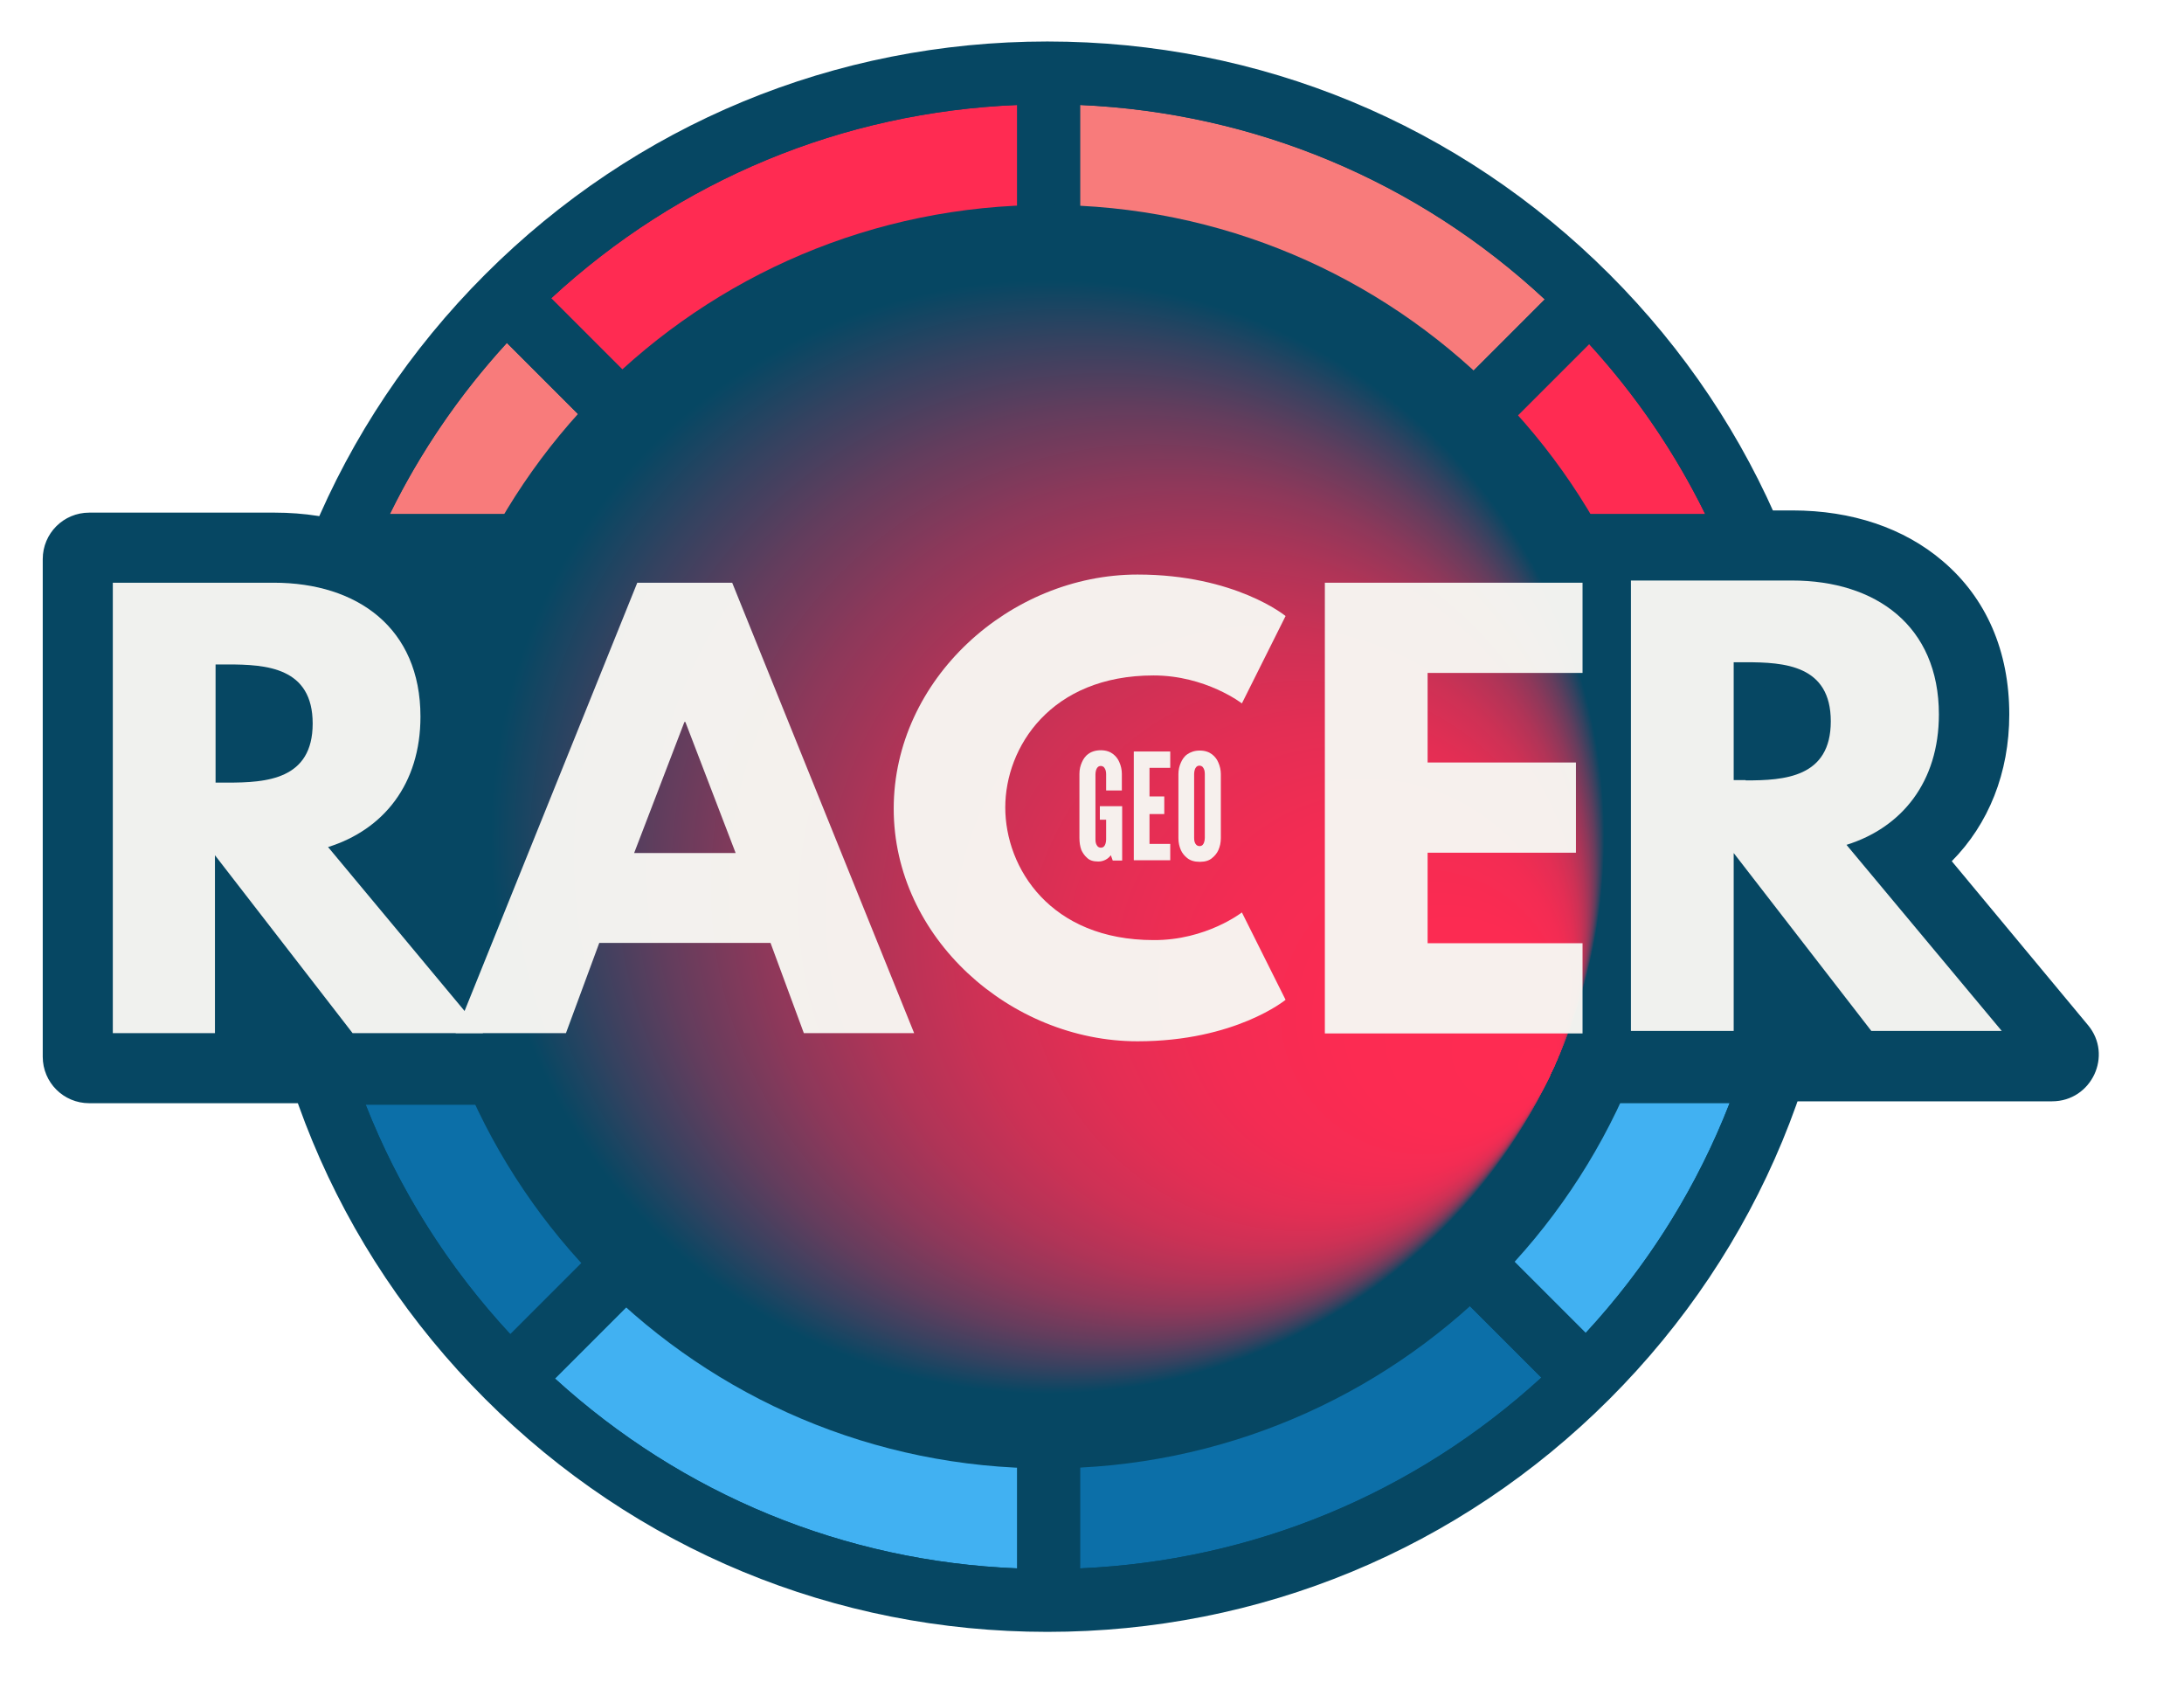
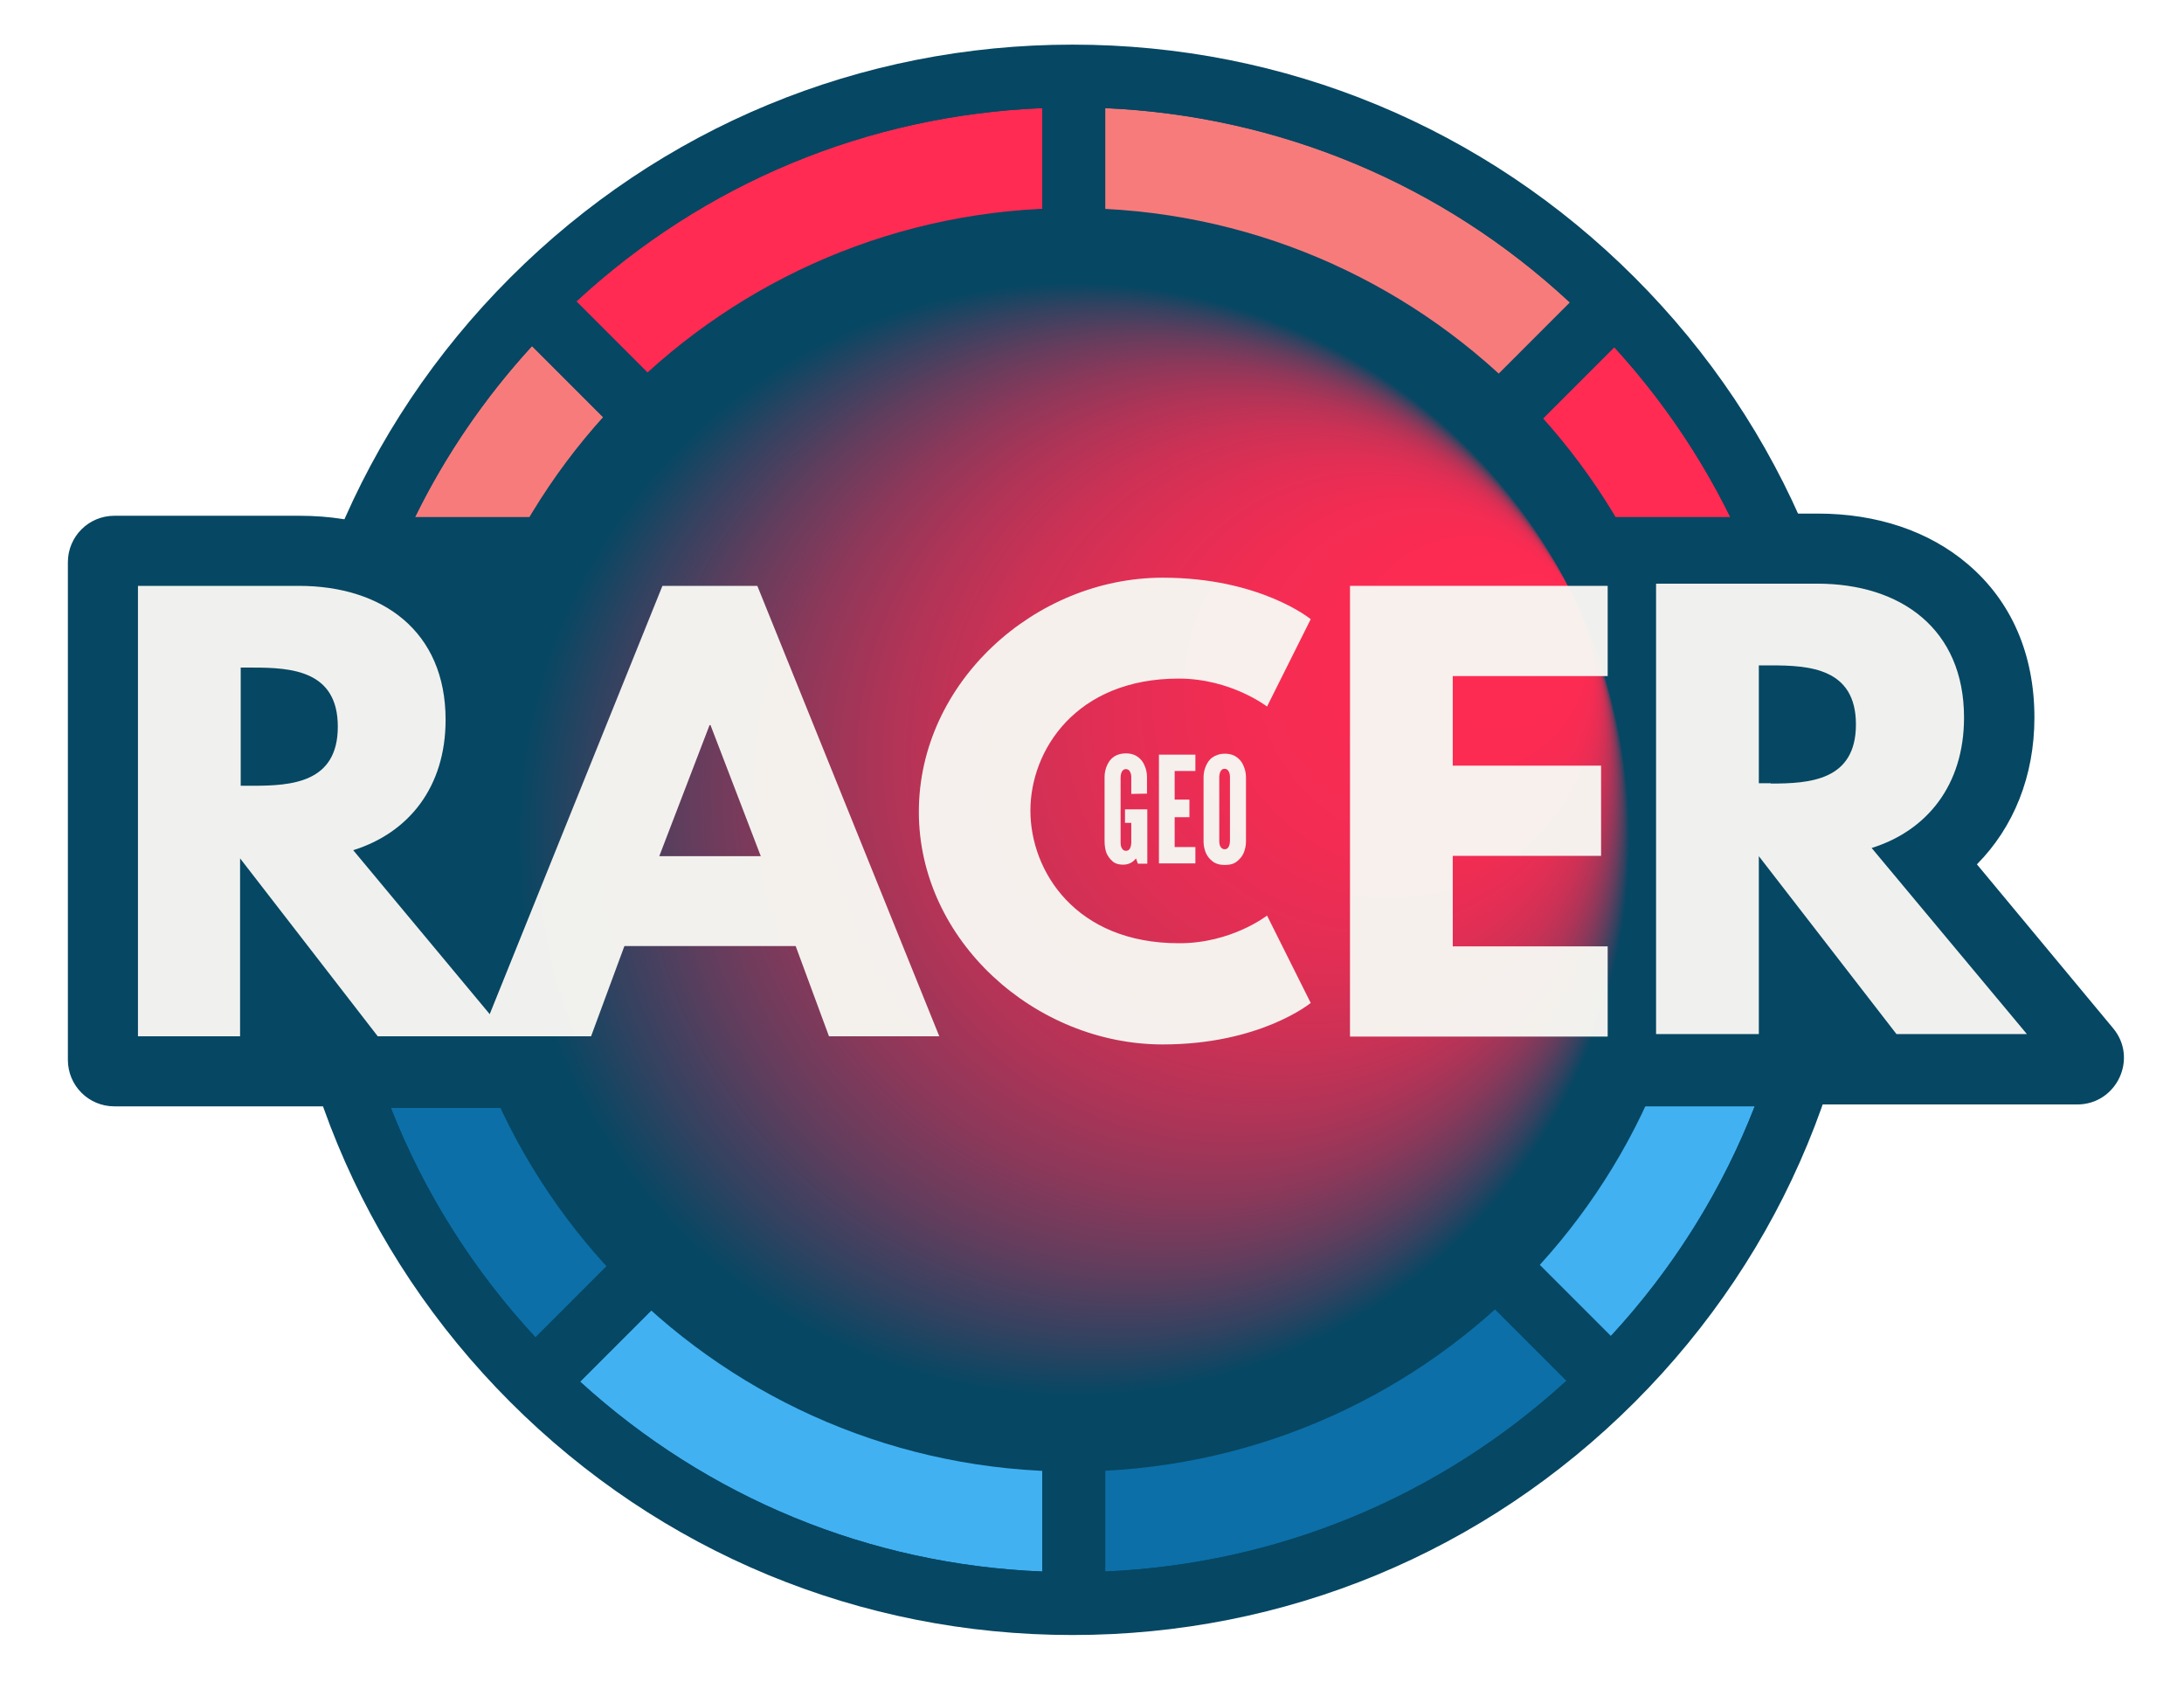
- <svg xmlns="http://www.w3.org/2000/svg" version="1.1" id="Layer_1" x="0px" y="0px" viewBox="0 0 695 535" style="enable-background:new 0 0 695 535;" xml:space="preserve">
+ <svg xmlns="http://www.w3.org/2000/svg" version="1.1" x="0px" y="0px" viewBox="0 0 695 535" style="enable-background:new 0 0 695 535;" xml:space="preserve">
  <style type="text/css">
	.st0{fill:#064763;}
- 	.st1{fill:#FF2B52;}
+ 	.st1{fill:#0C6FA8;}
	.st2{fill:#41B1F2;}
- 	.st3{fill:#F87B7B;}
- 	.st4{fill:#0C6FA8;}
+ 	.st3{fill:#FF2B52;}
+ 	.st4{fill:#F87B7B;}
	.st5{fill:url(#XMLID_2_);}
	.st6{opacity:0.97;}
	.st7{fill:#F7F6F2;}
</style>
-   <path class="st0" d="M621.1,274c11.7-11.8,18.3-28.1,18.3-46.7c0-20.1-7.3-37-21.2-48.8c-12.3-10.5-28.9-16.1-47.8-16.1h-73.6v0.7  h-97.4v3.3c-9.6-3.3-22.1-5.9-37.2-5.9c-40.2,0-75.7,24.4-91.4,58.4l-22.5-55.8h-60.4l-34.3,85.1c1.8-6.3,2.8-13.1,2.8-20.2  c0-20.1-7.3-37-21.2-48.8c-12.3-10.5-28.9-16.1-47.8-16.1H28.4c-8.2,0-14.8,6.6-14.8,14.8v158.3c0,8.2,6.6,14.8,14.8,14.8h62.5h10.4  h10.5h83.8h5.9l-4.1-4.9l8.8-23.7h23.4l10.6,28.7H324l-2.4-6c12.5,5.5,26.2,8.6,40.5,8.6c15.1,0,27.6-2.6,37.2-5.9v3.3H526v-0.7  h48.1h10.4H653c12.6,0,19.5-14.7,11.4-24.3L621.1,274z M148.6,260.1l-7.4,18.4l-3.2-3.8C142.2,270.4,145.7,265.5,148.6,260.1z" />
-   <circle id="XMLID_13_" class="st0" cx="334.8" cy="268.4" r="244.2" />
-   <path class="st1" d="M323.7,243.2V33.4c-55.5,2.2-107.5,23.8-148.3,61.5L323.7,243.2z" />
-   <path class="st2" d="M323.7,499V291.5L176.6,438.6C217.2,475.6,268.7,496.8,323.7,499z" />
-   <path class="st3" d="M343.7,33.4v209.7L491.6,95.3C451,57.5,399.1,35.9,343.7,33.4z" />
-   <path class="st4" d="M343.7,499c54.8-2.4,106.3-23.7,146.8-60.7L343.7,291.5V499z" />
-   <path class="st2" d="M431.5,351l73.1,73.1c20-21.6,35.4-46.4,45.8-73.1H431.5z" />
-   <path class="st3" d="M215.7,163.5l-54.4-54.4c-15.1,16.5-27.6,34.8-37.2,54.4H215.7z" />
-   <path class="st1" d="M542.6,163.5c-9.6-19.5-21.9-37.6-36.9-54l-54,54H542.6z" />
-   <path class="st4" d="M116.4,351.5c10.5,26.7,26,51.4,46,73l73-73H116.4z" />
-   <path class="st0" d="M512.2,87.3c-47.8-47.8-111.3-74.1-178.9-74.1S202.2,39.5,154.4,87.3c-47.8,47.8-74.1,111.3-74.1,178.9  s26.3,131.1,74.1,178.9c47.8,47.8,111.3,74.1,178.9,74.1s131.1-26.3,178.9-74.1c47.8-47.8,74.1-111.3,74.1-178.9  S560,135.1,512.2,87.3z M343.7,33.4c55.4,2.4,107.3,24.1,147.9,61.8L343.7,243.2V33.4z M323.7,243.2L175.4,94.9  c40.8-37.7,92.8-59.2,148.3-61.5V243.2z M323.7,499c-54.9-2.2-106.5-23.4-147.1-60.4l147.1-147.1V499z M343.7,291.5l146.8,146.8  c-40.5,37.1-91.9,58.3-146.8,60.7V291.5z M357.8,277.3H566c-2.6,54.9-24.1,106.4-61.4,146.8L357.8,277.3z M357.8,257.3l147.9-147.9  c37.2,40.8,58.4,92.6,60.4,147.9H357.8z M161.3,109.1l148.3,148.3H100.5C102.6,201.9,123.9,149.9,161.3,109.1z M100.6,277.3h209  L162.4,424.5C124.8,384,103.1,332.4,100.6,277.3z" />
-   <circle id="XMLID_12_" class="st0" cx="333.3" cy="266.2" r="201" />
-   <radialGradient id="XMLID_2_" cx="333.312" cy="266.211" r="177.2" fx="493.854" fy="341.216" gradientUnits="userSpaceOnUse">
-     <stop offset="0" style="stop-color:#FF2B52" />
-     <stop offset="0.189" style="stop-color:#FC2B52" />
-     <stop offset="0.323" style="stop-color:#F32C53" />
-     <stop offset="0.441" style="stop-color:#E32E54" />
-     <stop offset="0.548" style="stop-color:#CD3155" />
-     <stop offset="0.65" style="stop-color:#B03457" />
-     <stop offset="0.746" style="stop-color:#8D385A" />
-     <stop offset="0.839" style="stop-color:#633D5D" />
-     <stop offset="0.926" style="stop-color:#344260" />
-     <stop offset="1" style="stop-color:#064763" />
-   </radialGradient>
-   <circle id="XMLID_11_" class="st5" cx="333.3" cy="266.2" r="177.2" />
-   <g class="st6">
-     <g>
-       <path class="st7" d="M87.1,185.4c26.6,0,46.7,14.4,46.7,42.6c0,21.5-11.8,36-29.4,41.5l49.3,59.2h-41.5l-43.8-56.6v56.6H35.9    V185.4H87.1z M72.4,249c12.3,0,27.1-0.9,27.1-18.8s-14.8-18.8-27.1-18.8h-3.8V249H72.4z" />
-       <path class="st7" d="M290.9,328.7h-35.1l-10.6-28.7h-54.5l-10.6,28.7H145l57.8-143.3H233L290.9,328.7z M218.1,229.7h-0.3l-16,41.7    h32.3L218.1,229.7z" />
-       <path class="st7" d="M395.2,290.3l13.9,27.8c0,0-16,13.2-47.1,13.2c-40.5,0-77.6-33-77.6-74c0-41.2,37-74.5,77.6-74.5    c31.1,0,47.1,13.2,47.1,13.2l-13.9,27.8c0,0-11.5-8.9-28.1-8.9c-32.8,0-47.2,22.9-47.2,42c0,19.3,14.4,42.2,47.2,42.2    C383.8,299.2,395.2,290.3,395.2,290.3z" />
-       <path class="st7" d="M503.6,214.1h-49.3v28.5h47.2v28.7h-47.2v28.8h49.3v28.7h-82V185.4h82V214.1z" />
-       <path class="st7" d="M570.3,184.7c26.6,0,46.7,14.4,46.7,42.6c0,21.5-11.8,36-29.4,41.5L637,328h-41.5l-43.8-56.6V328h-32.7V184.7    H570.3z M555.5,248.3c12.3,0,27.1-0.9,27.1-18.8s-14.8-18.8-27.1-18.8h-3.8v37.5H555.5z" />
-     </g>
-     <g>
-       <path class="st7" d="M352,251.6v-5.3c0-0.9-0.2-1.6-0.7-2.2c-0.2-0.2-0.6-0.4-1-0.4c-0.9,0-1.3,0.7-1.5,1.3    c-0.1,0.4-0.2,0.8-0.2,1.3v20.8c0,1,0.2,1.6,0.7,2.2c0.2,0.2,0.6,0.4,1,0.4c0.9,0,1.3-0.6,1.5-1.3c0.1-0.3,0.2-0.8,0.2-1.3v-6.3    h-2v-4.3h7.1v17.3h-3l-0.6-1.7c-0.9,1.2-2.3,2-4,2s-2.8-0.4-3.6-1.2c-0.8-0.7-1.4-1.6-1.8-2.5c-0.4-1.1-0.6-2.4-0.6-3.8v-20.4    c0-1.4,0.3-2.6,0.8-3.7c0.4-0.9,1-1.9,2-2.6c0.9-0.7,2.3-1.2,4-1.2s3,0.5,3.9,1.2c0.9,0.7,1.6,1.6,2,2.6c0.5,1.1,0.8,2.4,0.8,3.7    v5.3H352z" />
-       <path class="st7" d="M360.8,239.1h11.6v5.2h-6.6v9.1h4.7v5.6h-4.7v9.5h6.6v5.2h-11.6V239.1z" />
-       <path class="st7" d="M388.5,266.7c0,1.4-0.3,2.7-0.8,3.8c-0.4,0.9-1.1,1.8-2,2.5c-0.9,0.8-2.2,1.2-3.9,1.2c-1.7,0-3-0.4-4-1.2    c-0.9-0.7-1.6-1.6-2-2.5c-0.5-1.1-0.8-2.4-0.8-3.8v-20.4c0-1.4,0.3-2.6,0.8-3.7c0.4-0.9,1-1.9,2-2.6s2.3-1.2,4-1.2    c1.7,0,3,0.5,3.9,1.2c0.9,0.7,1.6,1.6,2,2.6c0.5,1.1,0.8,2.4,0.8,3.7V266.7z M383.4,246.2c0-0.9-0.2-1.6-0.7-2.2    c-0.2-0.2-0.6-0.4-1-0.4c-0.9,0-1.3,0.7-1.5,1.3c-0.1,0.4-0.2,0.8-0.2,1.3v20.4c0,1,0.2,1.7,0.7,2.2c0.2,0.2,0.6,0.4,1,0.4    c0.9,0,1.3-0.6,1.5-1.3c0.1-0.3,0.2-0.8,0.2-1.3V246.2z" />
+   <g id="meter-base">
+     <path class="st0" d="M629.1,275c11.7-11.8,18.3-28.1,18.3-46.7c0-20.1-7.3-37-21.2-48.8c-12.3-10.5-28.9-16.1-47.8-16.1h-73.6v0.7   h-97.4v3.3c-9.6-3.3-22.1-5.9-37.2-5.9c-40.2,0-75.7,24.4-91.4,58.4l-22.5-55.8h-60.4l-34.3,85.1c1.8-6.3,2.8-13.1,2.8-20.2   c0-20.1-7.3-37-21.2-48.8c-12.3-10.5-28.9-16.1-47.8-16.1h-59c-8.2,0-14.8,6.6-14.8,14.8v158.3c0,8.2,6.6,14.8,14.8,14.8h62.5h10.4   h10.5h83.8h5.9l-4.1-4.9l8.8-23.7h23.4l10.6,28.7H332l-2.4-6c12.5,5.5,26.2,8.6,40.5,8.6c15.1,0,27.6-2.6,37.2-5.9v3.3H534v-0.7   h48.1h10.4H661c12.6,0,19.5-14.7,11.4-24.3L629.1,275z M156.6,261.1l-7.4,18.4l-3.2-3.8C150.2,271.4,153.7,266.5,156.6,261.1z" />
+     <circle id="XMLID_13_" class="st0" cx="342.8" cy="269.4" r="244.2" />
+   </g>
+   <g id="meter-light">
+     <path id="light--8_1_" class="st1" d="M351.7,500c54.8-2.4,106.3-23.7,146.8-60.7L351.7,292.5V500z" />
+     <path id="light--7_1_" class="st2" d="M331.7,500V292.5L184.6,439.6C225.2,476.6,276.7,497.8,331.7,500z" />
+     <path id="light--6_1_" class="st1" d="M124.4,352.5c10.5,26.7,26,51.4,46,73l73-73H124.4z" />
+     <path id="light--5_1_" class="st2" d="M439.5,352l73.1,73.1c20-21.6,35.4-46.4,45.8-73.1H439.5z" />
+     <path id="light--4_1_" class="st3" d="M550.6,164.5c-9.6-19.5-21.9-37.6-36.9-54l-54,54H550.6z" />
+     <path id="light--3_1_" class="st4" d="M351.7,34.4v209.7L499.6,96.3C459,58.5,407.1,36.9,351.7,34.4z" />
+     <path id="light--2_1_" class="st3" d="M331.7,244.2V34.4c-55.5,2.2-107.5,23.8-148.3,61.5L331.7,244.2z" />
+     <path id="light--1_2_" class="st4" d="M223.7,164.5l-54.4-54.4c-15.1,16.5-27.6,34.8-37.2,54.4H223.7z" />
+   </g>
+   <g id="meter-center">
+     <path class="st0" d="M520.2,88.3c-47.8-47.8-111.3-74.1-178.9-74.1S210.2,40.5,162.4,88.3S88.3,199.6,88.3,267.2   s26.3,131.1,74.1,178.9s111.3,74.1,178.9,74.1s131.1-26.3,178.9-74.1s74.1-111.3,74.1-178.9S568,136.1,520.2,88.3z M351.7,34.4   c55.4,2.4,107.3,24.1,147.9,61.8l-147.9,148V34.4z M331.7,244.2L183.4,95.9c40.8-37.7,92.8-59.2,148.3-61.5V244.2z M331.7,500   c-54.9-2.2-106.5-23.4-147.1-60.4l147.1-147.1V500z M351.7,292.5l146.8,146.8c-40.5,37.1-91.9,58.3-146.8,60.7V292.5z M365.8,278.3   H574c-2.6,54.9-24.1,106.4-61.4,146.8L365.8,278.3z M365.8,258.3l147.9-147.9c37.2,40.8,58.4,92.6,60.4,147.9H365.8z M169.3,110.1   l148.3,148.3H108.5C110.6,202.9,131.9,150.9,169.3,110.1z M108.6,278.3h209L170.4,425.5C132.8,385,111.1,333.4,108.6,278.3z" />
+     <circle id="XMLID_12_" class="st0" cx="341.3" cy="267.2" r="201" />
+     <radialGradient id="XMLID_2_" cx="341.3" cy="268.8" r="177.2" fx="501.843" fy="343.805" gradientTransform="matrix(1 0 0 -1 0 536)" gradientUnits="userSpaceOnUse">
+       <stop offset="0" style="stop-color:#FF2B52" />
+       <stop offset="0.189" style="stop-color:#FC2B52" />
+       <stop offset="0.323" style="stop-color:#F32C53" />
+       <stop offset="0.441" style="stop-color:#E32E54" />
+       <stop offset="0.548" style="stop-color:#CD3155" />
+       <stop offset="0.65" style="stop-color:#B03457" />
+       <stop offset="0.746" style="stop-color:#8D385A" />
+       <stop offset="0.839" style="stop-color:#633D5D" />
+       <stop offset="0.926" style="stop-color:#344260" />
+       <stop offset="1" style="stop-color:#064763" />
+     </radialGradient>
+     <circle id="XMLID_11_" class="st5" cx="341.3" cy="267.2" r="177.2" />
+   </g>
+   <g id="text">
+     <g class="st6">
+       <g>
+         <path class="st7" d="M95.1,186.4c26.6,0,46.7,14.4,46.7,42.6c0,21.5-11.8,36-29.4,41.5l49.3,59.2h-41.5l-43.8-56.6v56.6H43.9     V186.4H95.1z M80.4,250c12.3,0,27.1-0.9,27.1-18.8s-14.8-18.8-27.1-18.8h-3.8V250H80.4z" />
+         <path class="st7" d="M298.9,329.7h-35.1L253.2,301h-54.5l-10.6,28.7H153l57.8-143.3H241L298.9,329.7z M226.1,230.7h-0.3l-16,41.7     h32.3L226.1,230.7z" />
+         <path class="st7" d="M403.2,291.3l13.9,27.8c0,0-16,13.2-47.1,13.2c-40.5,0-77.6-33-77.6-74c0-41.2,37-74.5,77.6-74.5     c31.1,0,47.1,13.2,47.1,13.2l-13.9,27.8c0,0-11.5-8.9-28.1-8.9c-32.8,0-47.2,22.9-47.2,42c0,19.3,14.4,42.2,47.2,42.2     C391.8,300.2,403.2,291.3,403.2,291.3z" />
+         <path class="st7" d="M511.6,215.1h-49.3v28.5h47.2v28.7h-47.2v28.8h49.3v28.7h-82V186.4h82V215.1z" />
+         <path class="st7" d="M578.3,185.7c26.6,0,46.7,14.4,46.7,42.6c0,21.5-11.8,36-29.4,41.5L645,329h-41.5l-43.8-56.6V329H527V185.7     H578.3z M563.5,249.3c12.3,0,27.1-0.9,27.1-18.8s-14.8-18.8-27.1-18.8h-3.8v37.5h3.8V249.3z" />
+       </g>
+       <g>
+         <path class="st7" d="M360,252.6v-5.3c0-0.9-0.2-1.6-0.7-2.2c-0.2-0.2-0.6-0.4-1-0.4c-0.9,0-1.3,0.7-1.5,1.3     c-0.1,0.4-0.2,0.8-0.2,1.3v20.8c0,1,0.2,1.6,0.7,2.2c0.2,0.2,0.6,0.4,1,0.4c0.9,0,1.3-0.6,1.5-1.3c0.1-0.3,0.2-0.8,0.2-1.3v-6.3     h-2v-4.3h7.1v17.3h-3l-0.6-1.7c-0.9,1.2-2.3,2-4,2s-2.8-0.4-3.6-1.2c-0.8-0.7-1.4-1.6-1.8-2.5c-0.4-1.1-0.6-2.4-0.6-3.8v-20.4     c0-1.4,0.3-2.6,0.8-3.7c0.4-0.9,1-1.9,2-2.6c0.9-0.7,2.3-1.2,4-1.2s3,0.5,3.9,1.2s1.6,1.6,2,2.6c0.5,1.1,0.8,2.4,0.8,3.7v5.3     L360,252.6L360,252.6z" />
+         <path class="st7" d="M368.8,240.1h11.6v5.2h-6.6v9.1h4.7v5.6h-4.7v9.5h6.6v5.2h-11.6V240.1z" />
+         <path class="st7" d="M396.5,267.7c0,1.4-0.3,2.7-0.8,3.8c-0.4,0.9-1.1,1.8-2,2.5c-0.9,0.8-2.2,1.2-3.9,1.2c-1.7,0-3-0.4-4-1.2     c-0.9-0.7-1.6-1.6-2-2.5c-0.5-1.1-0.8-2.4-0.8-3.8v-20.4c0-1.4,0.3-2.6,0.8-3.7c0.4-0.9,1-1.9,2-2.6s2.3-1.2,4-1.2s3,0.5,3.9,1.2     s1.6,1.6,2,2.6c0.5,1.1,0.8,2.4,0.8,3.7V267.7z M391.4,247.2c0-0.9-0.2-1.6-0.7-2.2c-0.2-0.2-0.6-0.4-1-0.4     c-0.9,0-1.3,0.7-1.5,1.3c-0.1,0.4-0.2,0.8-0.2,1.3v20.4c0,1,0.2,1.7,0.7,2.2c0.2,0.2,0.6,0.4,1,0.4c0.9,0,1.3-0.6,1.5-1.3     c0.1-0.3,0.2-0.8,0.2-1.3V247.2z" />
+       </g>
    </g>
  </g>
</svg>
